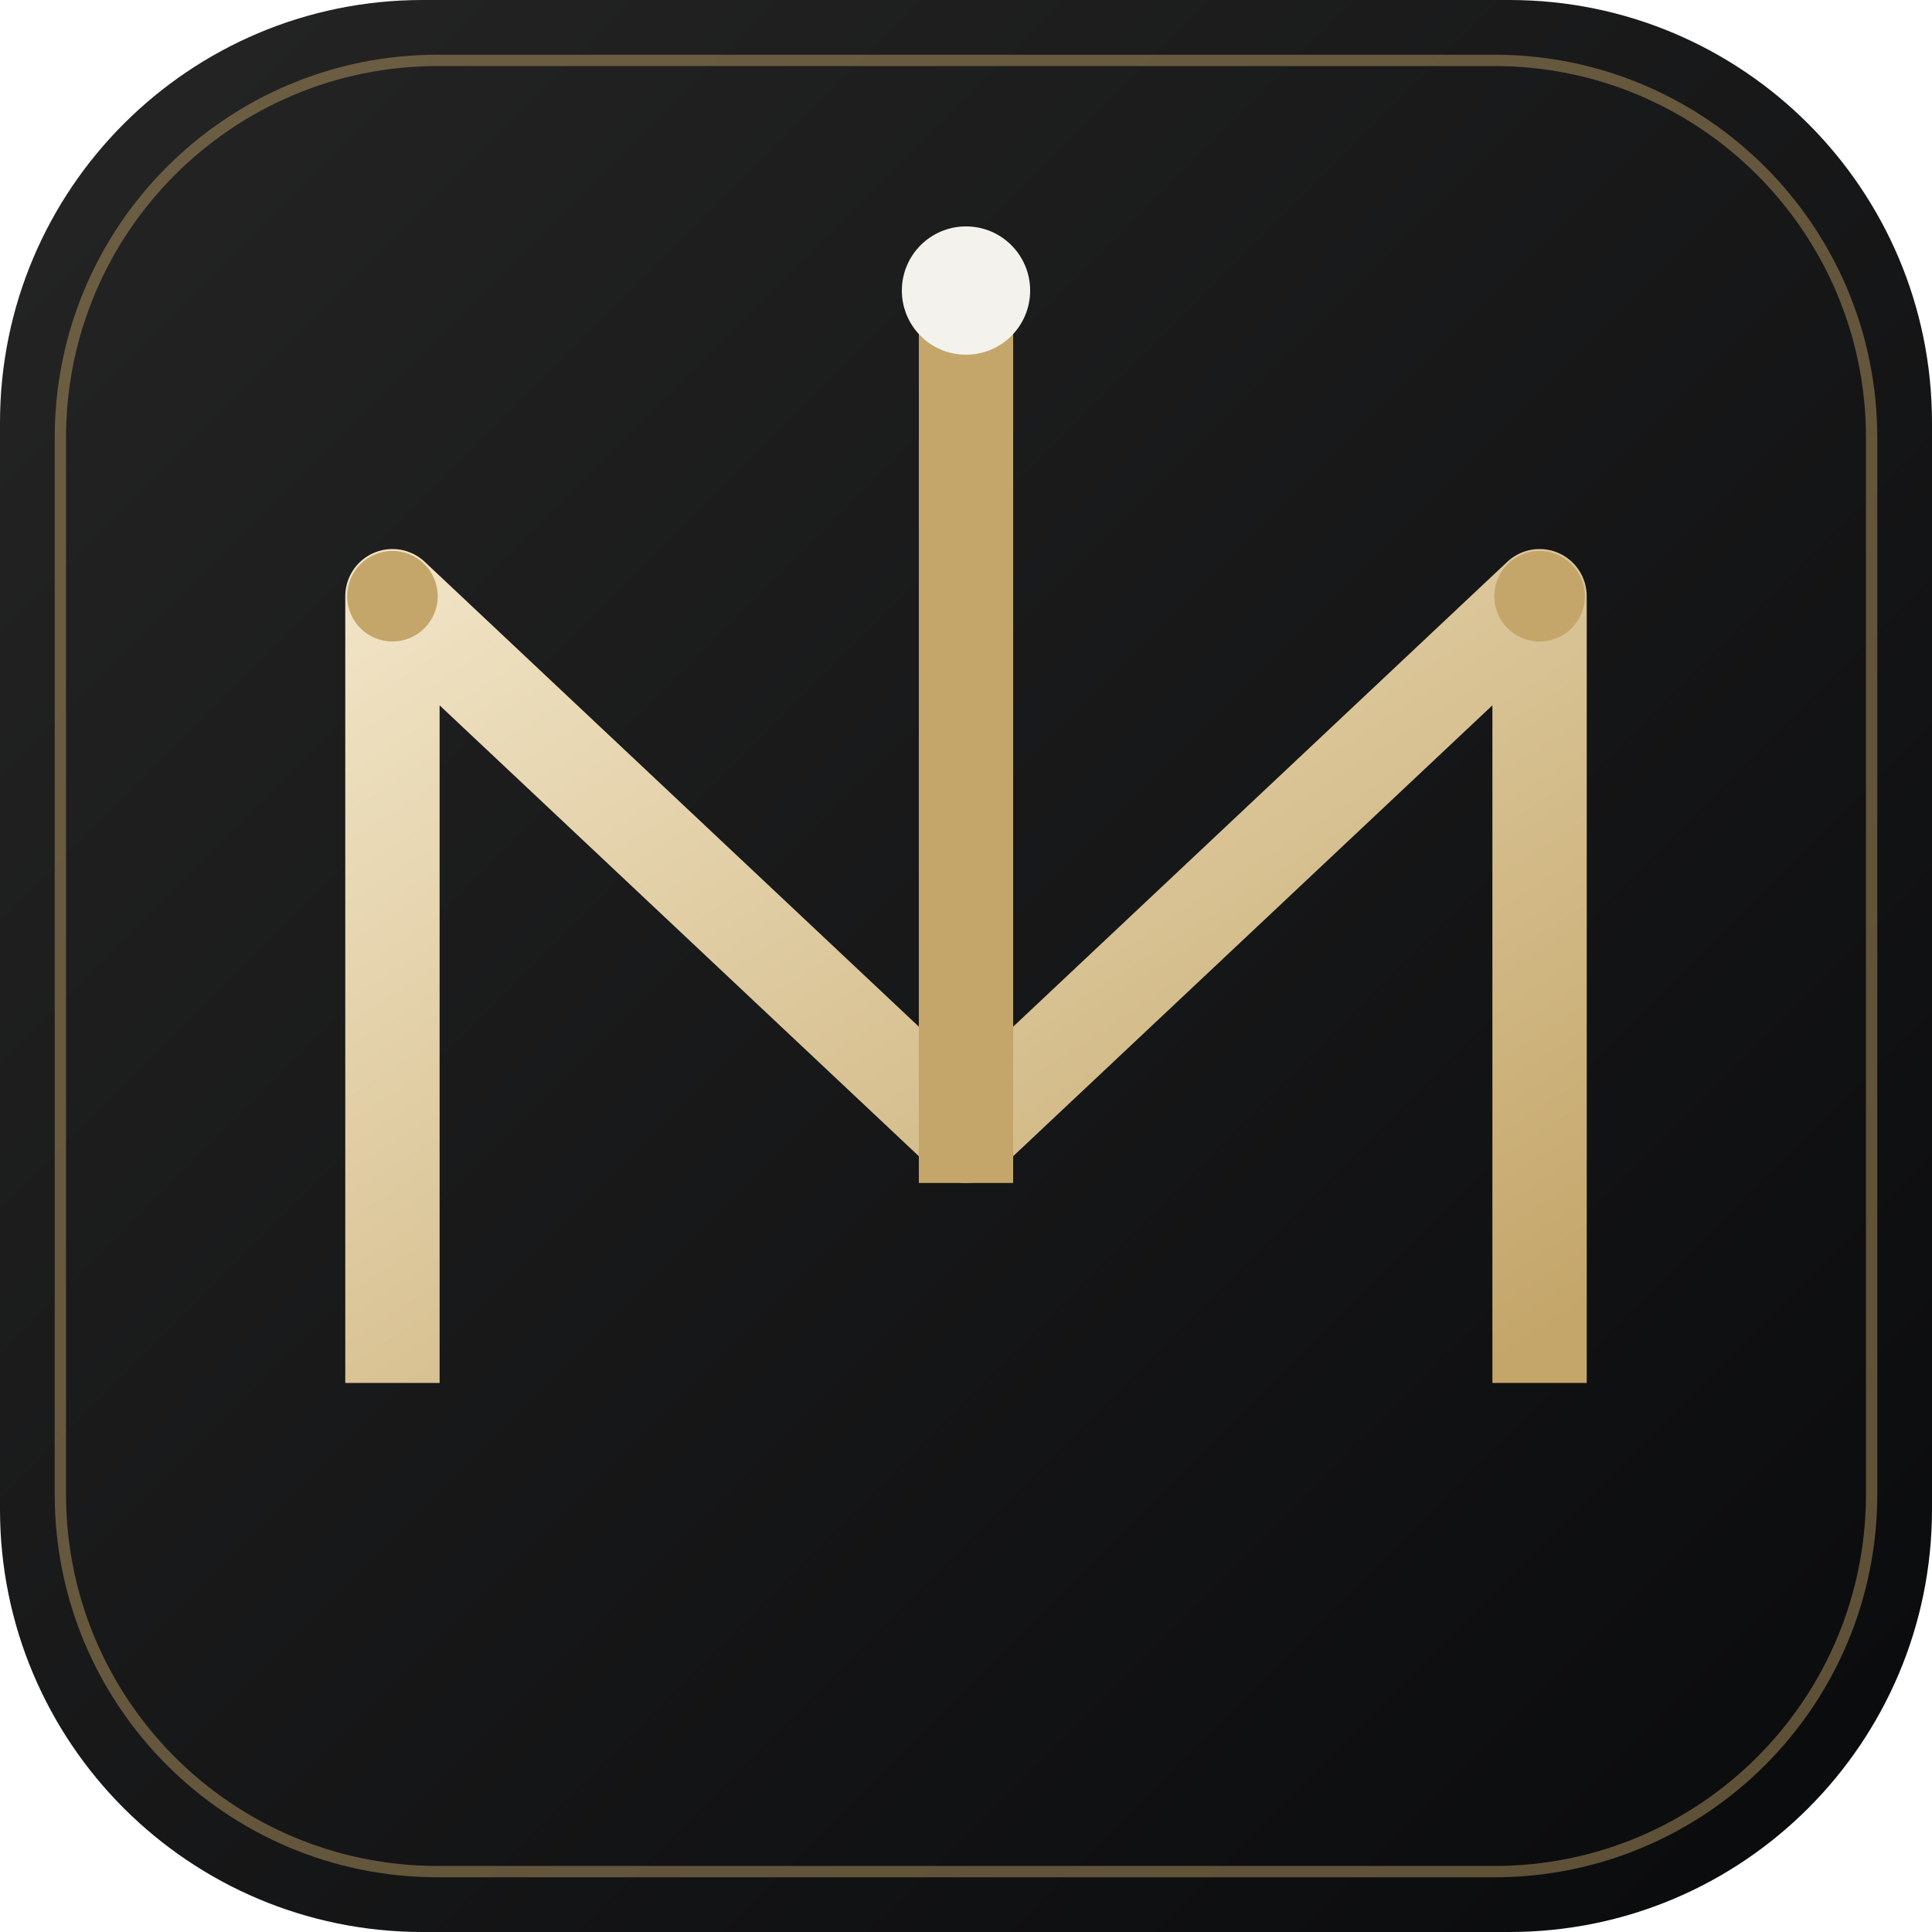
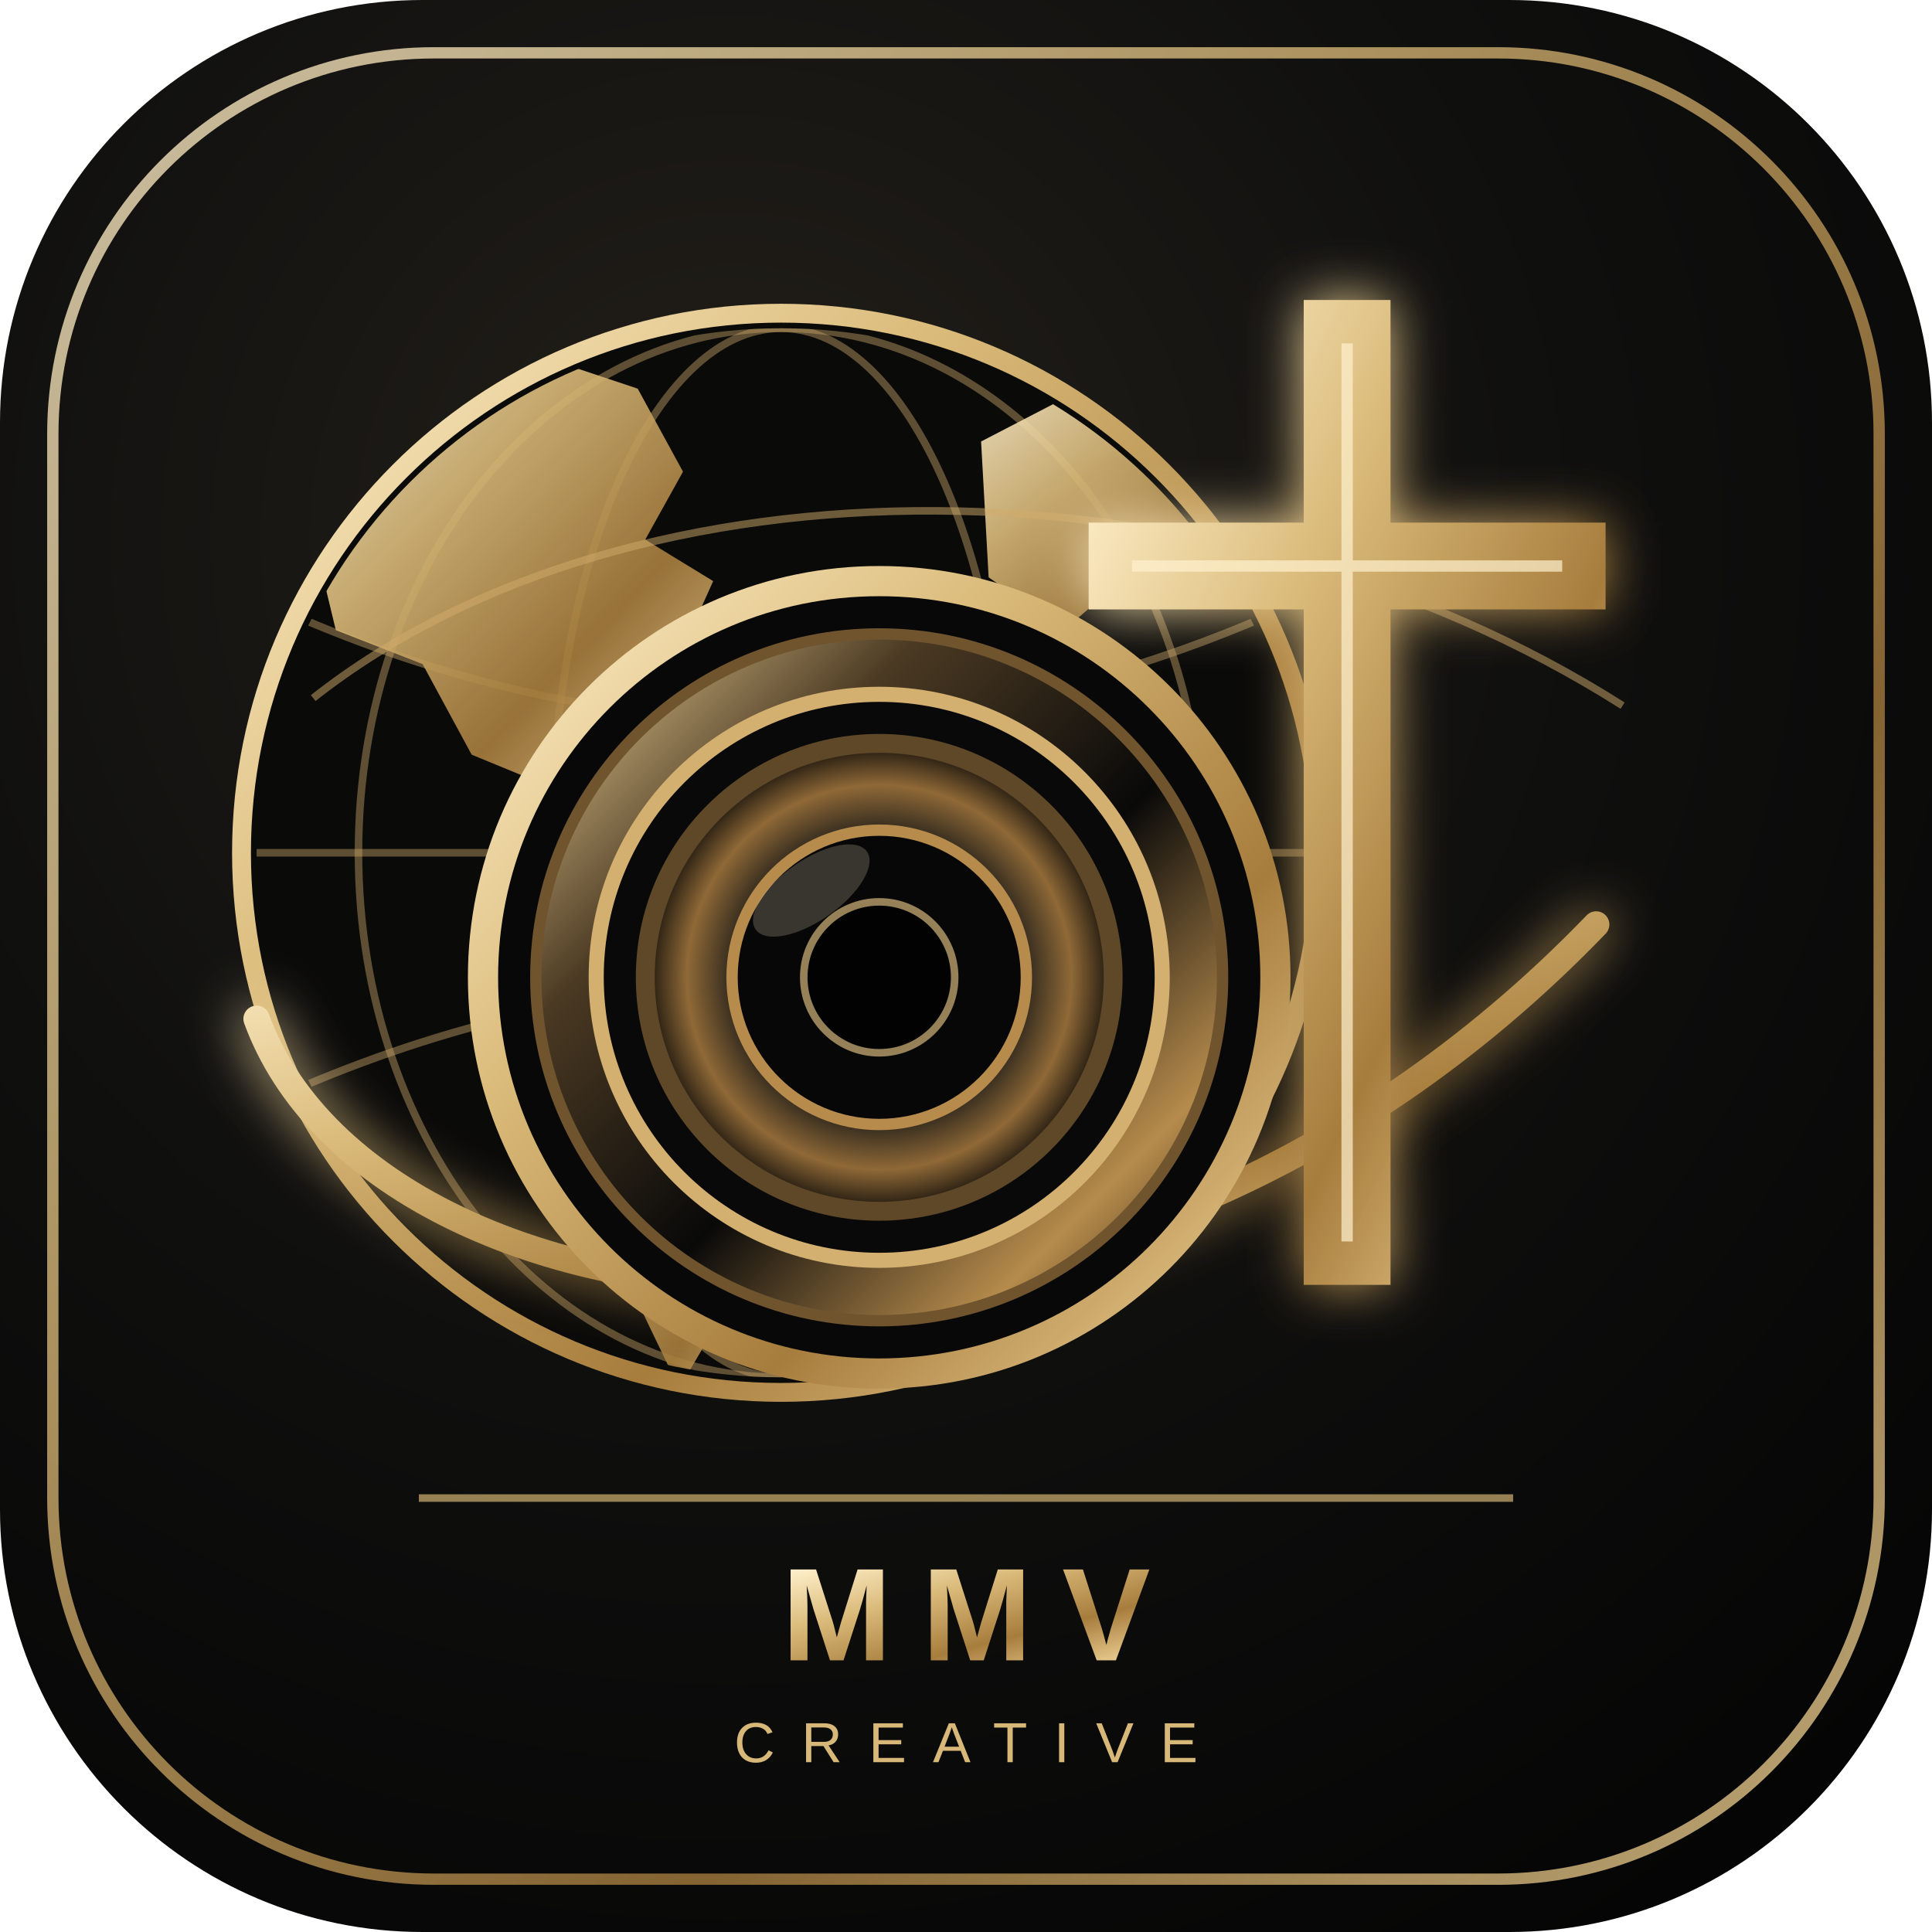
<svg xmlns="http://www.w3.org/2000/svg" viewBox="0 0 512 512">
  <defs>
-     <linearGradient id="bg" x1="0" y1="0" x2="1" y2="1">
-       <stop stop-color="#252525" />
-       <stop offset="1" stop-color="#090A0C" />
+     <radialGradient id="bg" cx="38%" cy="28%" r="85%">
+       <stop stop-color="#24201A" />
+       <stop offset=".48" stop-color="#10100F" />
+       <stop offset="1" stop-color="#050505" />
+     </radialGradient>
+     <linearGradient id="gold" x1="0" y1="0" x2="1" y2="1">
+       <stop stop-color="#FFF0CB" />
+       <stop offset=".34" stop-color="#D9B978" />
+       <stop offset=".68" stop-color="#A77D3D" />
+       <stop offset="1" stop-color="#F2D69A" />
    </linearGradient>
-     <linearGradient id="gold" x1="0" y1="0" x2="1" y2="1">
-       <stop stop-color="#F0E3C4" />
-       <stop offset="1" stop-color="#C4A66A" />
+     <linearGradient id="lens" x1="0" y1="0" x2="1" y2="1">
+       <stop stop-color="#F6D99D" />
+       <stop offset=".28" stop-color="#4B3A23" />
+       <stop offset=".56" stop-color="#090909" />
+       <stop offset=".82" stop-color="#B68B4C" />
+       <stop offset="1" stop-color="#21180E" />
    </linearGradient>
+     <radialGradient id="glass">
+       <stop stop-color="#08090B" />
+       <stop offset=".58" stop-color="#1B1A17" />
+       <stop offset=".82" stop-color="#8F6937" />
+       <stop offset="1" stop-color="#17120C" />
+     </radialGradient>
+     <filter id="glow" x="-60%" y="-60%" width="220%" height="220%">
+       <feGaussianBlur stdDeviation="7" result="b" />
+       <feMerge>
+         <feMergeNode in="b" />
+         <feMergeNode in="SourceGraphic" />
+       </feMerge>
+     </filter>
+     <clipPath id="globe">
+       <circle cx="207" cy="226" r="139" />
+     </clipPath>
  </defs>
  <rect width="512" height="512" rx="112" fill="url(#bg)" />
-   <rect x="16" y="16" width="480" height="480" rx="100" fill="none" stroke="#C4A66A" stroke-opacity=".45" stroke-width="3" />
-   <path d="M104 354V158l152 143 152-143v196" fill="none" stroke="url(#gold)" stroke-width="25" stroke-linecap="square" stroke-linejoin="round" />
-   <path d="M256 301V83" stroke="#C4A66A" stroke-width="25" stroke-linecap="square" />
-   <circle cx="256" cy="77" r="17" fill="#F4F2ED" />
-   <circle cx="104" cy="158" r="12" fill="#C4A66A" />
-   <circle cx="408" cy="158" r="12" fill="#C4A66A" />
+   <rect x="14" y="14" width="484" height="484" rx="101" fill="none" stroke="url(#gold)" stroke-opacity=".78" stroke-width="3" />
+   <circle cx="207" cy="226" r="143" fill="#0A0A09" stroke="url(#gold)" stroke-width="5" />
+   <g clip-path="url(#globe)" fill="none" stroke="#C6A267" stroke-opacity=".45" stroke-width="2">
+     <ellipse cx="207" cy="226" rx="61" ry="139" />
+     <ellipse cx="207" cy="226" rx="112" ry="139" />
+     <path d="M64 226h286M80 164q127 54 254 0M80 288q127-54 254 0" />
+   </g>
+   <g clip-path="url(#globe)" fill="url(#gold)" opacity=".9">
+     <path d="M114 112l31-17 24 8 12 22-10 18 18 11-9 20-25 9-13 24-17-7-13-24-23-9-7-29z" />
+     <path d="M179 222l28 7 17 22-5 28-18 24-3 34-18 31-12-25-5-32-17-24 4-29z" />
+     <path d="M260 117l27-14 35 13 17 28-15 16-26-7-16 14-20-14z" />
+   </g>
+   <path d="M68 270C99 355 290 383 423 245" fill="none" stroke="url(#gold)" stroke-width="7" stroke-linecap="round" filter="url(#glow)" />
+   <path d="M83 185C168 118 323 119 430 187" fill="none" stroke="#D2AD6D" stroke-opacity=".5" stroke-width="2" />
+   <g filter="url(#glow)">
+     <path d="M357 91v238M300 150h114" stroke="url(#gold)" stroke-width="23" stroke-linecap="square" />
+     <path d="M357 91v238M300 150h114" stroke="#FFF1CF" stroke-opacity=".7" stroke-width="3" />
+   </g>
+   <g>
+     <circle cx="233" cy="259" r="105" fill="#080808" stroke="url(#gold)" stroke-width="8" />
+     <circle cx="233" cy="259" r="91" fill="url(#lens)" stroke="#6F542E" stroke-width="3" />
+     <circle cx="233" cy="259" r="75" fill="#090909" stroke="#D3AF70" stroke-width="4" />
+     <circle cx="233" cy="259" r="62" fill="url(#glass)" stroke="#5F4828" stroke-width="5" />
+     <circle cx="233" cy="259" r="39" fill="#070707" stroke="#B68B4C" stroke-width="3" />
+     <circle cx="233" cy="259" r="20" fill="#020202" stroke="#E4C486" stroke-opacity=".65" stroke-width="2" />
+     <ellipse cx="215" cy="236" rx="18" ry="8" fill="#FFF0CB" opacity=".2" transform="rotate(-35 215 236)" />
+   </g>
+   <path d="M111 397h290" stroke="#C4A66A" stroke-opacity=".75" stroke-width="2" />
+   <text x="256" y="440" text-anchor="middle" fill="url(#gold)" font-family="Arial,Helvetica,sans-serif" font-size="35" font-weight="700" letter-spacing="8">MMV</text>
+   <text x="256" y="467" text-anchor="middle" fill="#D8B879" font-family="Arial,Helvetica,sans-serif" font-size="15" letter-spacing="7">CREATIVE</text>
</svg>
